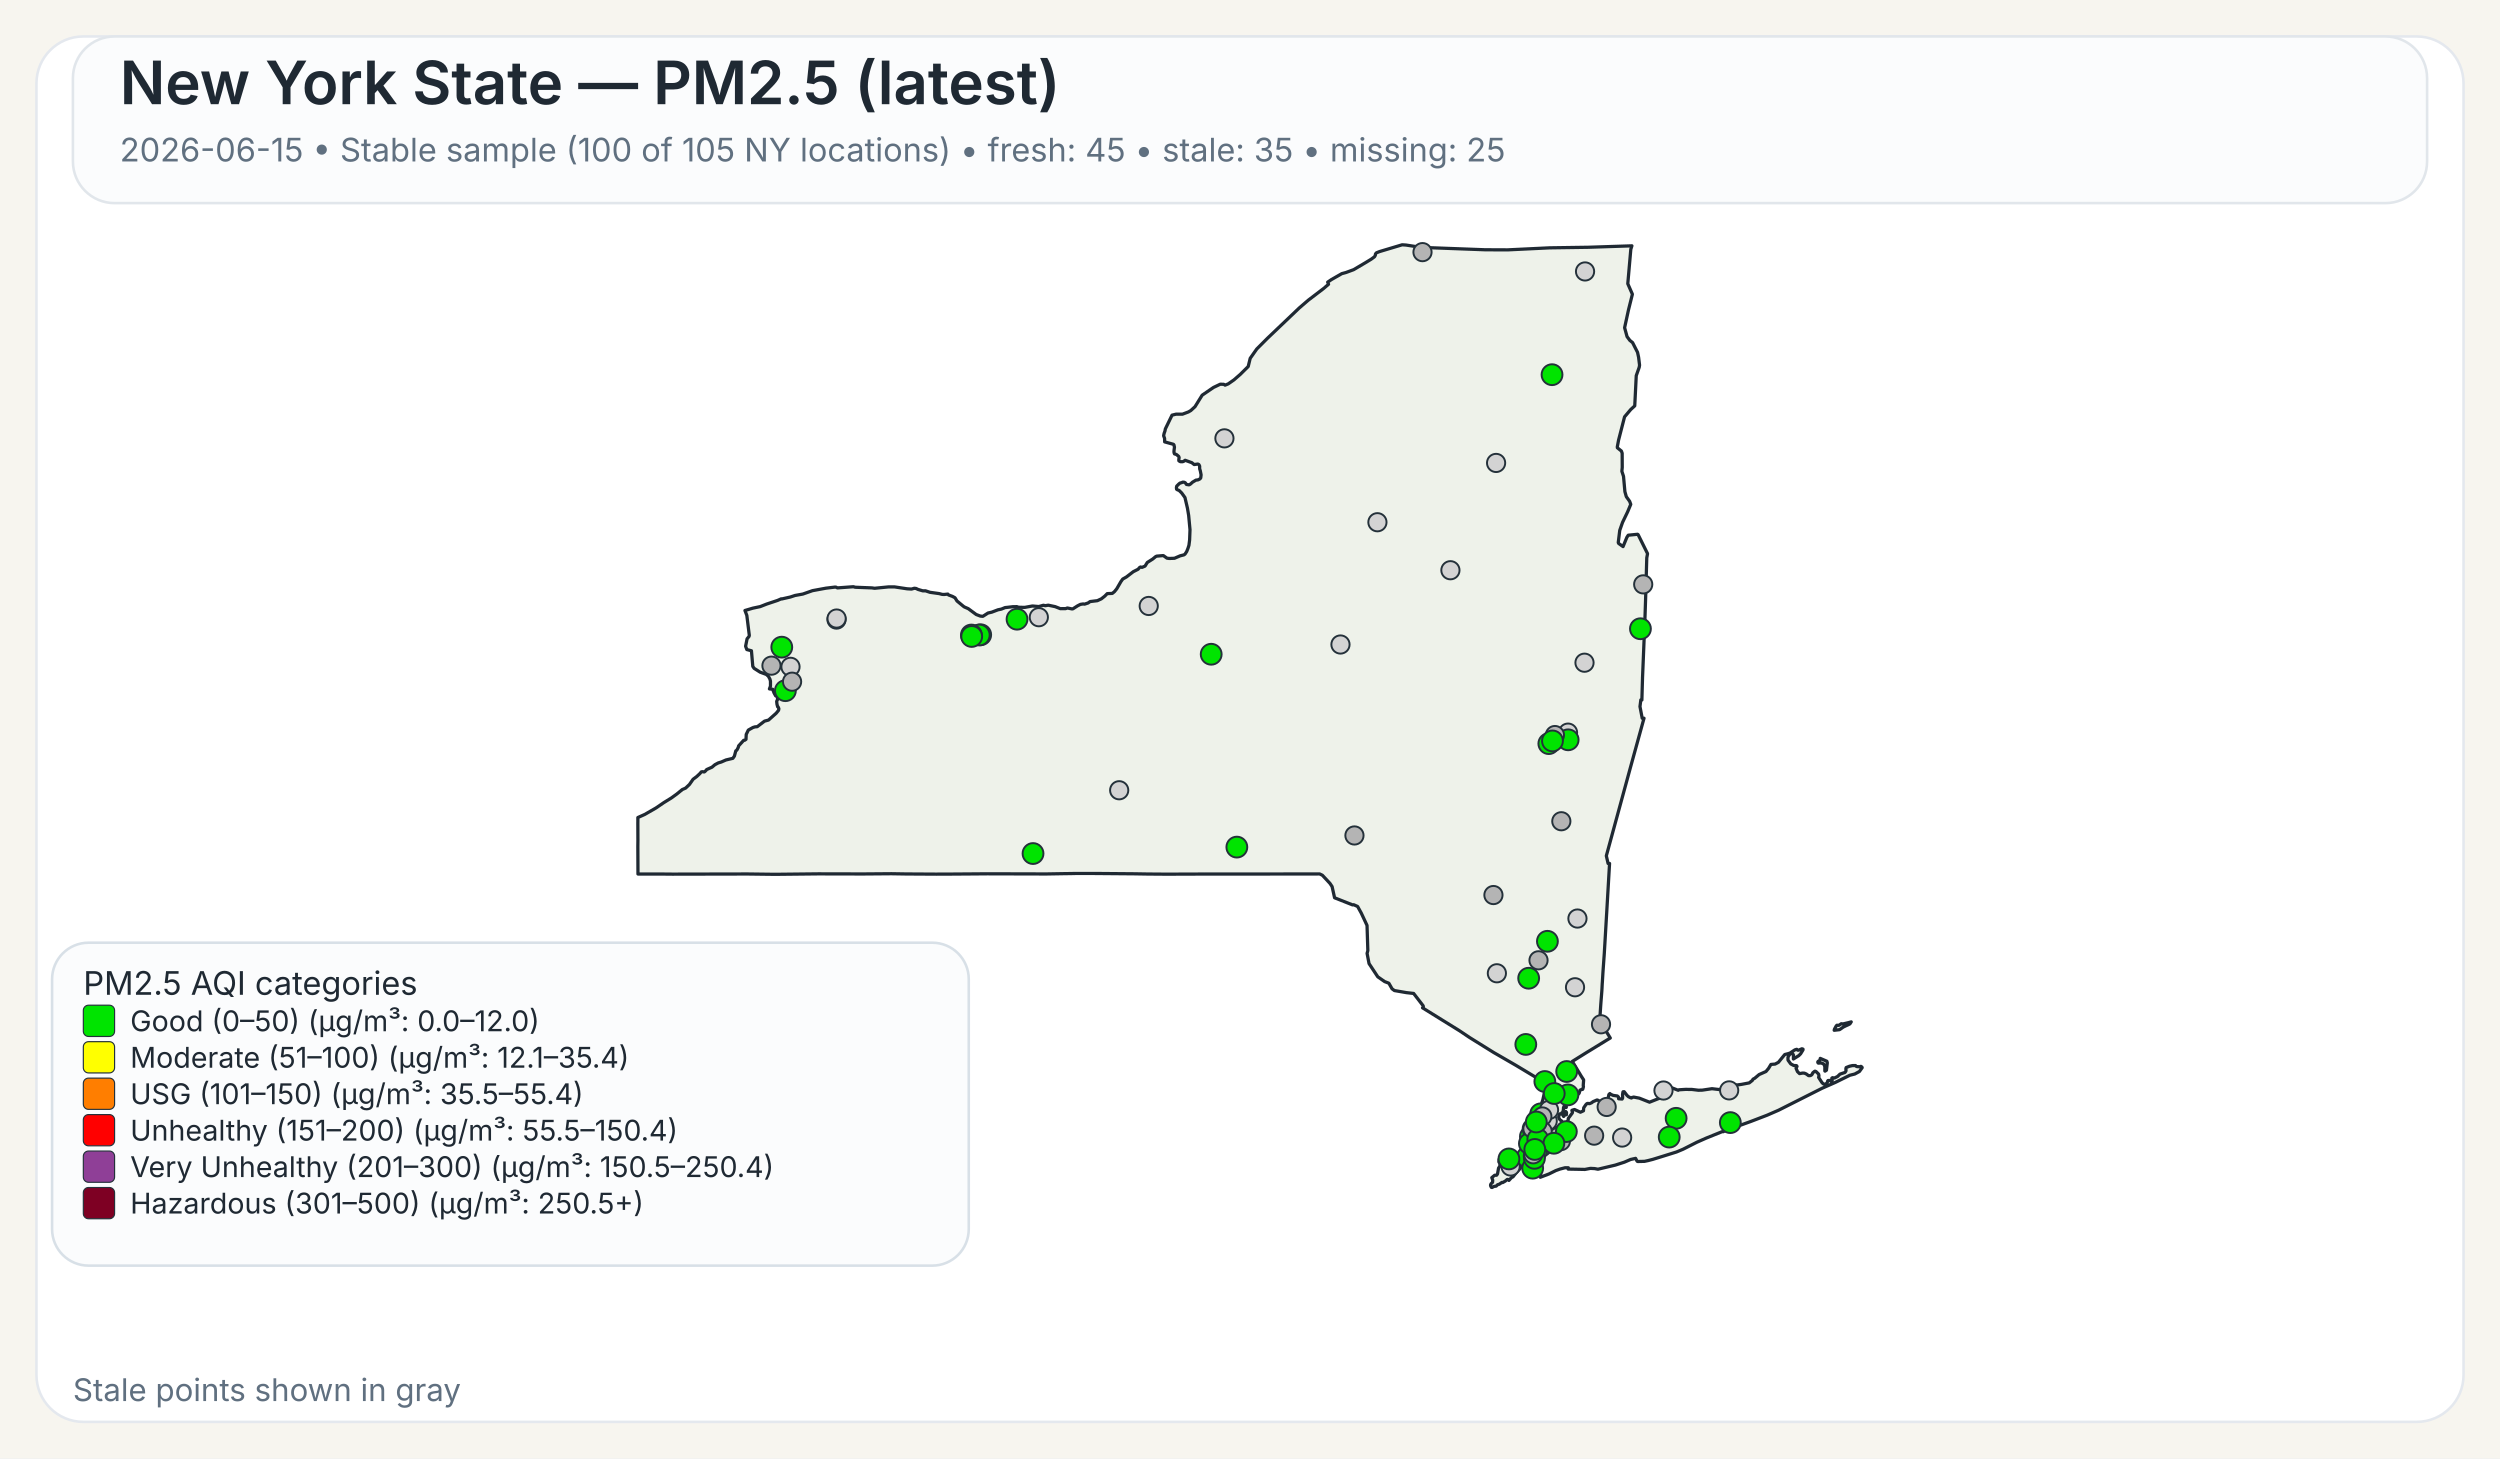
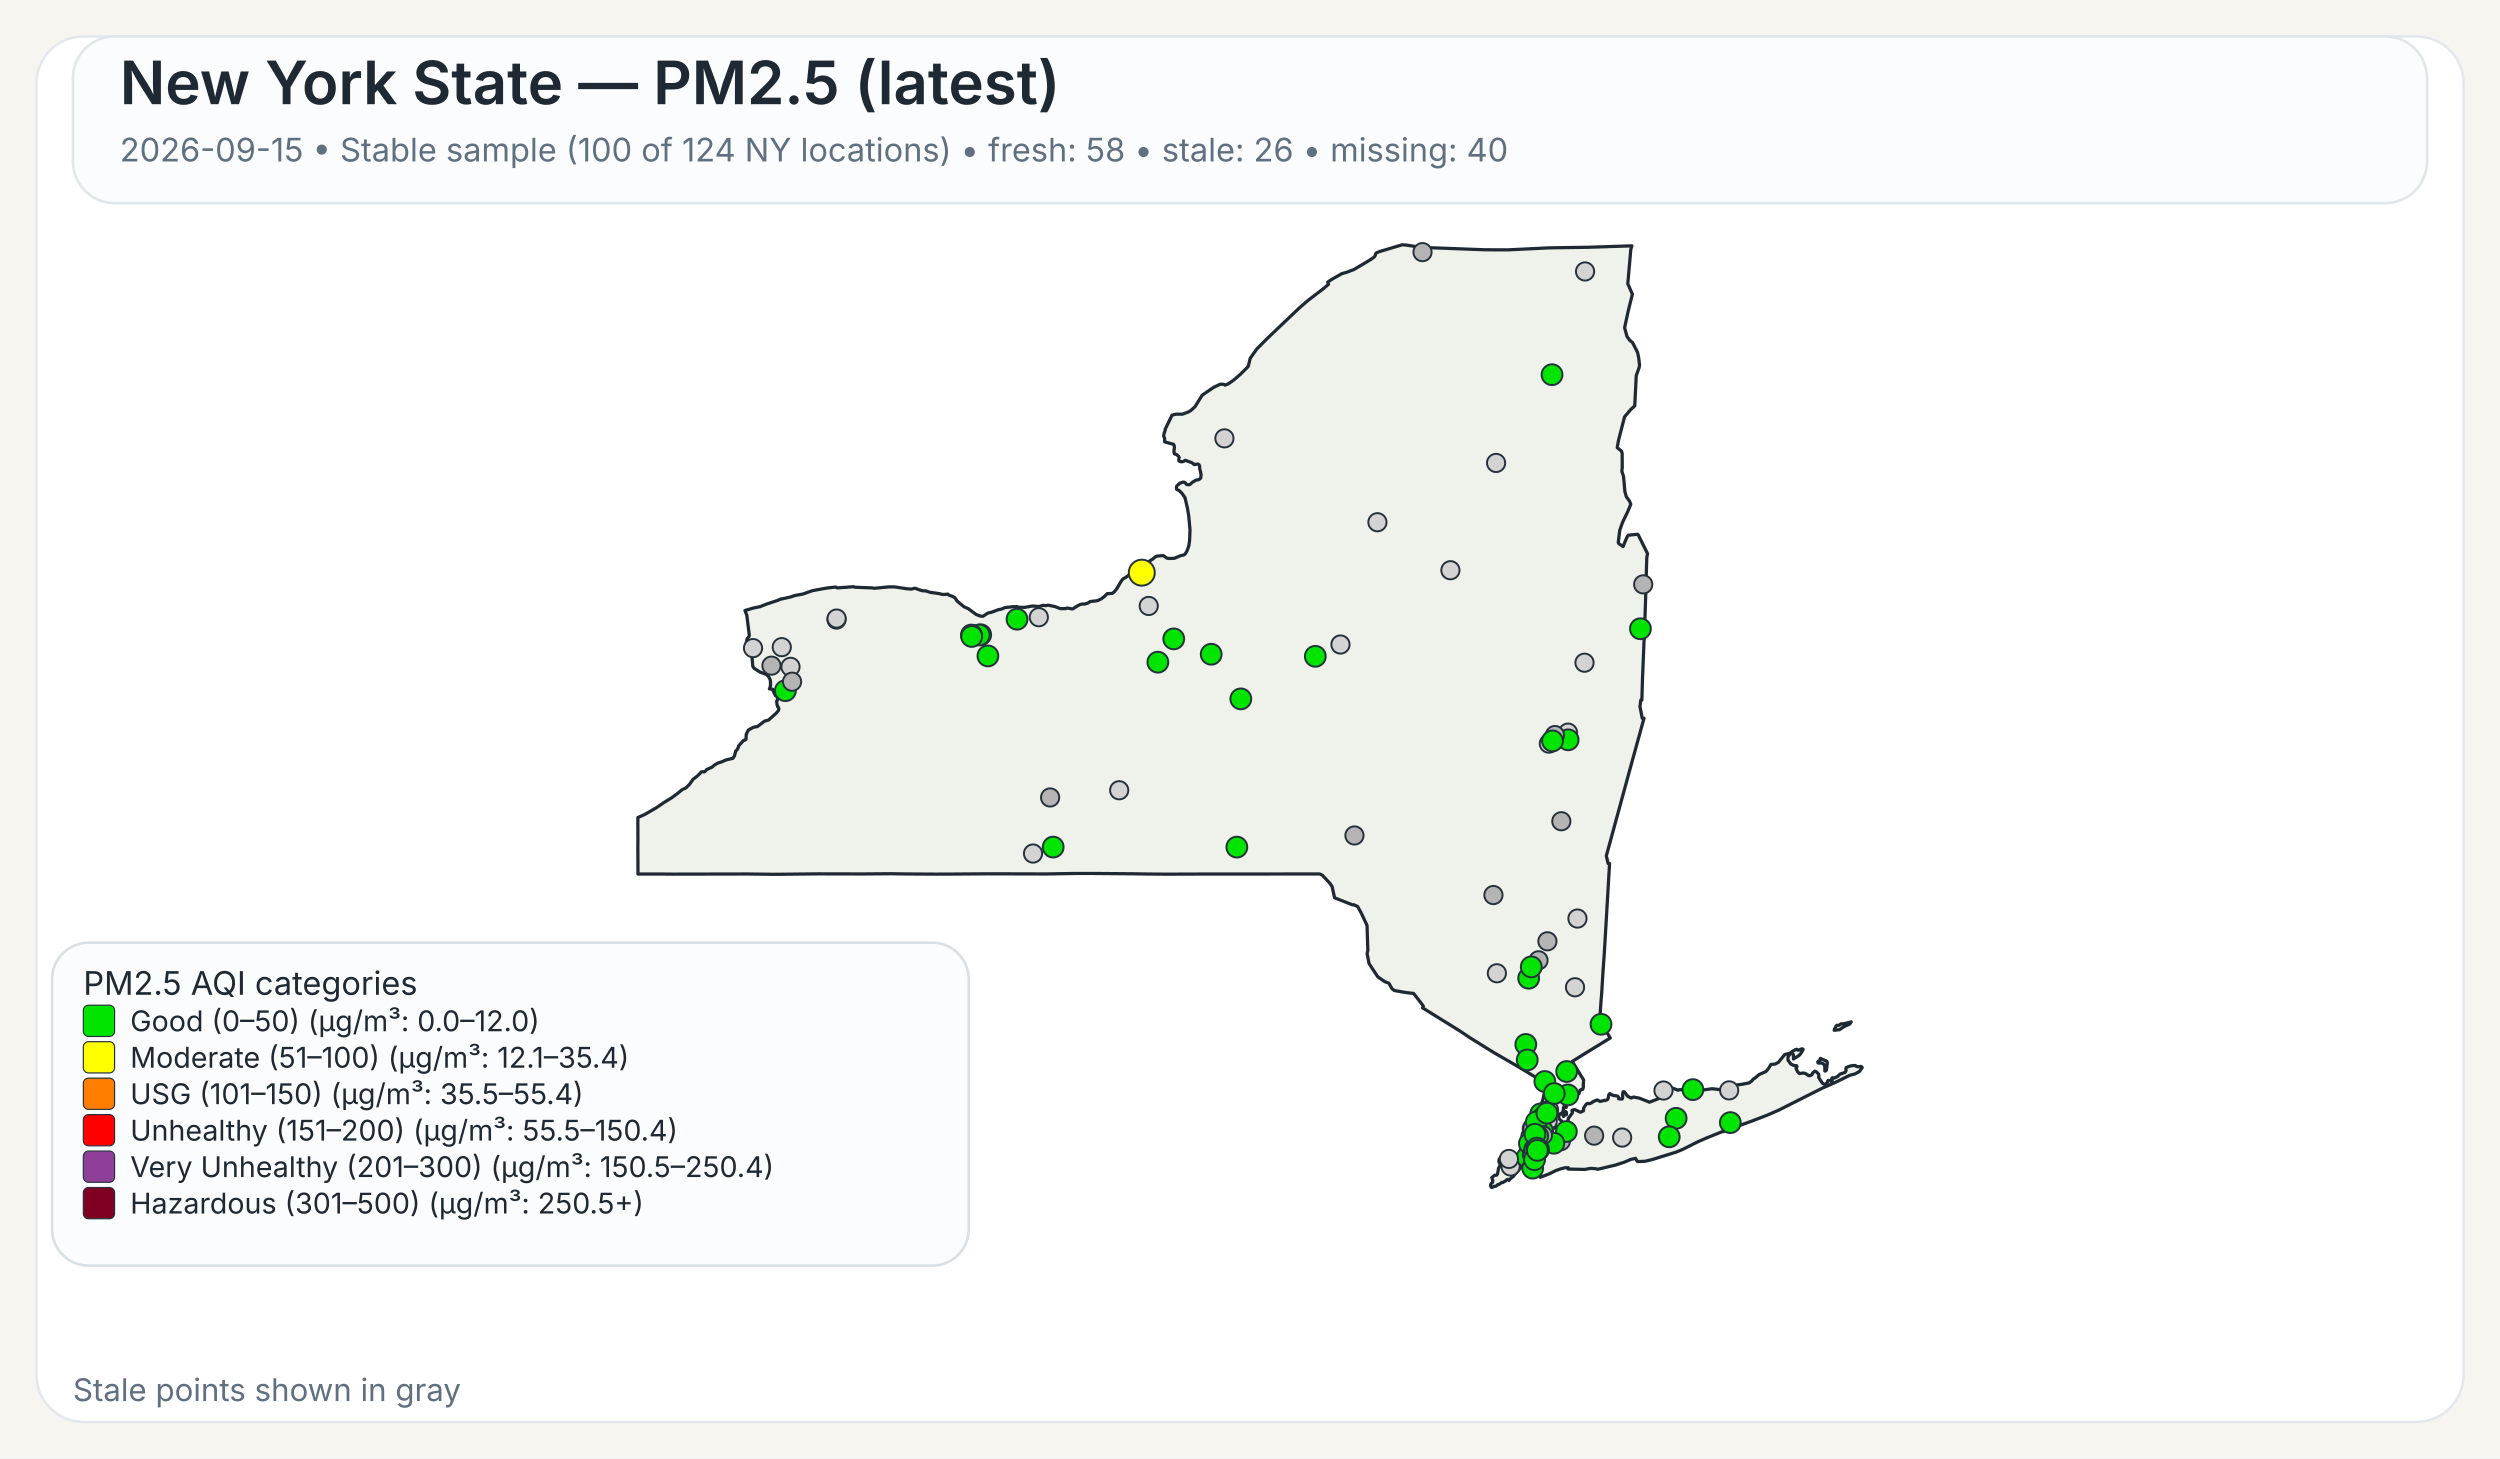
<svg xmlns="http://www.w3.org/2000/svg" width="960" height="560">
  <rect x="0" y="0" width="960" height="560" fill="#F7F5EF" />
  <rect x="14" y="14" width="932" height="532" rx="18" ry="18" fill="#FFFFFF" stroke="#E4E8EE" stroke-width="1" />
  <rect x="28" y="14" width="904" height="64" rx="16" ry="16" fill="#FBFCFD" stroke="#E1E6EB" stroke-width="1" />
  <text x="46" y="40" font-family="Public Sans, Inter, Aptos, Segoe UI, Arial, sans-serif" font-size="23" font-weight="600" fill="#1F2933">New York State — PM2.5 (latest)</text>
-   <text x="46" y="62" font-family="Public Sans, Inter, Aptos, Segoe UI, Arial, sans-serif" font-size="12.5" font-weight="400" fill="#607080">2026-06-15 • Stable sample (100 of 105 NY locations) • fresh: 45 • stale: 35 • missing: 25</text>
+   <text x="46" y="62" font-family="Public Sans, Inter, Aptos, Segoe UI, Arial, sans-serif" font-size="12.5" font-weight="400" fill="#607080">2026-09-15 • Stable sample (100 of 124 NY locations) • fresh: 58 • stale: 26 • missing: 40</text>
  <path d="M601.06,426.90 L601.23,426.83 L601.48,427.07 L601.55,427.32 L601.50,428.06 L601.28,428.08 L601.08,427.81 L601.04,427.27 L601.06,426.90 Z" fill="#EEF2EA" stroke="#1F2933" stroke-width="1.25" stroke-linejoin="round" />
  <path d="M585.16,439.66 L585.21,439.61 L585.24,439.63 L585.33,439.75 L585.00,440.50 L584.94,440.59 L584.83,440.54 L584.77,440.43 L584.80,440.38 L585.16,439.66 Z" fill="#EEF2EA" stroke="#1F2933" stroke-width="1.25" stroke-linejoin="round" />
  <path d="M579.00,452.87 L578.74,452.93 L578.02,453.54 L577.00,454.12 L576.75,454.04 L575.70,454.75 L575.07,454.93 L574.52,455.48 L573.72,455.58 L572.92,456.00 L572.71,455.95 L572.45,455.50 L572.36,455.05 L572.56,454.57 L573.14,454.01 L573.21,453.18 L572.85,452.21 L573.97,451.28 L574.68,451.28 L575.04,450.81 L575.45,448.53 L575.88,447.92 L575.97,447.53 L575.92,446.38 L575.63,446.32 L575.58,446.12 L575.66,445.16 L576.32,444.30 L576.87,444.03 L577.23,444.07 L577.46,444.30 L578.49,444.56 L580.44,444.30 L582.44,443.79 L583.07,443.83 L583.44,444.38 L583.57,445.77 L584.00,446.72 L584.43,447.38 L584.07,448.20 L583.53,448.95 L582.19,450.36 L580.96,451.93 L580.89,451.88 L580.35,452.27 L579.42,453.28 L579.25,452.99 L579.00,452.87 Z" fill="#EEF2EA" stroke="#1F2933" stroke-width="1.25" stroke-linejoin="round" />
  <path d="M698.65,407.28 L698.89,406.98 L698.98,406.42 L701.51,407.51 L701.69,408.12 L701.35,410.97 L700.83,411.31 L700.74,411.25 L700.74,409.57 L700.38,408.71 L700.19,408.52 L699.35,408.18 L698.24,408.24 L698.08,408.08 L698.02,407.81 L698.15,407.57 L698.65,407.28 Z" fill="#EEF2EA" stroke="#1F2933" stroke-width="1.25" stroke-linejoin="round" />
  <path d="M709.87,392.68 L710.87,392.40 L710.37,393.17 L709.71,393.51 L708.74,393.94 L707.77,394.42 L706.83,395.10 L706.37,395.39 L704.33,395.63 L704.44,395.18 L704.77,394.57 L705.12,393.94 L705.39,393.69 L706.11,393.74 L707.05,393.11 L707.70,393.19 L709.32,392.81 L709.87,392.68 Z" fill="#EEF2EA" stroke="#1F2933" stroke-width="1.25" stroke-linejoin="round" />
  <path d="M601.43,424.75 L601.44,424.82 L601.44,424.87 L601.44,424.97 L601.48,425.16 L601.44,425.24 L601.21,425.31 L600.95,425.08 L600.95,424.92 L601.10,424.88 L601.13,424.65 L601.23,424.58 L601.37,424.64 L601.42,424.70 L601.43,424.75 Z" fill="#EEF2EA" stroke="#1F2933" stroke-width="1.25" stroke-linejoin="round" />
  <path d="M623.05,163.10 L621.53,169.00 L621.04,171.61 L621.07,171.95 L622.62,173.20 L622.91,174.06 L622.94,179.46 L622.80,180.98 L623.43,182.92 L623.96,188.79 L624.50,190.70 L624.50,190.71 L625.79,192.51 L626.21,193.67 L625.60,195.12 L625.01,196.54 L623.06,200.59 L622.75,201.47 L621.98,203.67 L621.41,208.34 L621.56,208.68 L623.25,209.89 L624.72,206.33 L625.25,205.52 L628.84,205.16 L629.06,205.34 L632.45,212.18 L632.66,212.61 L632.36,214.21 L632.03,225.74 L632.03,225.80 L632.02,226.34 L632.00,227.05 L631.90,230.25 L631.64,238.09 L631.03,253.00 L630.74,259.97 L630.73,260.06 L630.73,260.23 L630.48,268.80 L630.08,268.74 L629.75,271.32 L630.61,275.80 L631.30,275.80 L628.80,284.88 L626.09,294.70 L622.63,307.38 L616.83,328.64 L617.50,331.57 L618.07,331.57 L617.02,349.62 L617.02,349.66 L616.71,354.88 L616.28,362.25 L616.04,366.27 L615.53,373.42 L615.30,377.22 L615.29,377.28 L615.29,377.35 L615.28,377.44 L615.28,377.49 L615.27,377.53 L615.19,379.03 L615.19,379.14 L615.18,379.18 L615.18,379.35 L615.17,379.49 L615.12,380.31 L615.09,380.73 L615.08,380.89 L614.72,385.46 L614.66,386.30 L614.29,391.98 L618.35,398.60 L616.75,399.56 L616.45,399.75 L610.52,403.39 L609.46,404.03 L609.01,404.31 L603.77,407.58 L605.77,410.89 L606.19,411.58 L606.62,412.29 L607.18,413.23 L608.08,414.62 L608.12,414.70 L607.96,416.83 L608.04,417.28 L607.81,418.17 L607.68,418.35 L607.54,418.27 L606.73,418.62 L606.42,419.73 L606.23,420.03 L605.55,420.48 L604.13,421.08 L603.54,421.65 L602.05,422.64 L600.59,424.82 L600.46,425.17 L600.38,425.37 L600.34,426.13 L600.15,426.98 L600.19,427.32 L600.39,427.51 L600.54,427.87 L600.54,428.09 L600.53,428.27 L600.60,428.55 L600.51,428.65 L600.44,428.71 L600.35,428.62 L600.18,428.29 L600.01,427.93 L600.10,427.54 L599.94,427.19 L599.85,427.21 L599.64,427.48 L599.51,427.81 L599.07,427.70 L598.72,427.92 L598.55,428.85 L598.57,429.17 L598.77,429.63 L599.21,430.17 L599.64,430.41 L600.31,431.59 L600.59,432.07 L600.90,432.04 L601.36,431.60 L601.36,431.60 L602.21,429.98 L602.19,429.51 L603.74,427.42 L603.84,427.11 L603.60,426.42 L603.67,426.33 L604.61,426.05 L606.88,427.09 L607.17,426.96 L608.05,426.54 L608.14,425.40 L608.93,424.24 L609.36,423.80 L609.77,423.70 L610.33,423.82 L611.26,423.43 L611.66,423.07 L613.16,422.42 L613.38,422.39 L614.46,422.95 L616.17,422.51 L616.43,422.62 L617.32,422.20 L617.49,421.82 L617.52,421.77 L617.81,420.28 L618.19,419.93 L618.22,419.96 L618.50,420.18 L618.60,420.26 L618.84,420.36 L619.48,420.63 L619.66,420.66 L619.90,420.69 L620.59,420.79 L621.03,420.85 L621.08,420.86 L621.49,421.26 L621.50,421.39 L621.55,421.93 L622.90,422.03 L623.09,421.64 L623.06,420.27 L623.21,419.33 L623.28,419.23 L623.69,419.22 L624.78,420.64 L625.29,421.11 L626.07,421.51 L626.50,421.62 L626.59,421.46 L627.35,421.28 L629.51,421.69 L629.51,421.69 L633.42,423.24 L638.19,421.34 L638.36,420.84 L638.45,419.18 L638.68,418.35 L640.49,417.89 L642.20,417.80 L644.45,418.67 L644.65,418.48 L647.29,418.32 L649.72,418.35 L652.18,418.65 L653.70,418.61 L657.40,418.06 L660.48,418.42 L661.32,417.62 L664.03,416.80 L665.53,416.46 L666.97,416.64 L668.73,416.40 L671.71,415.83 L672.90,414.88 L673.16,414.40 L673.82,414.05 L675.50,412.63 L678.13,411.46 L679.12,410.27 L680.04,408.74 L681.66,408.60 L682.91,407.93 L685.34,404.94 L686.69,404.59 L687.35,404.38 L689.21,403.16 L689.94,402.93 L690.28,403.23 L690.57,403.30 L691.93,402.73 L692.35,402.87 L692.38,403.11 L691.44,404.66 L690.75,405.35 L688.66,406.65 L688.68,405.06 L688.30,404.60 L687.92,404.54 L687.60,404.66 L687.09,405.06 L686.58,406.01 L686.59,407.08 L687.65,408.54 L688.81,409.15 L689.85,409.20 L690.06,409.50 L689.68,410.21 L690.24,411.51 L691.03,412.27 L692.17,412.06 L692.88,412.09 L693.59,412.39 L694.51,413.06 L695.19,413.03 L695.62,412.79 L695.84,412.56 L696.12,411.95 L696.83,411.38 L696.98,411.33 L697.37,411.49 L698.35,412.46 L698.48,413.14 L698.35,413.73 L699.60,415.66 L700.04,416.12 L700.44,416.32 L700.84,416.33 L701.58,415.93 L701.76,415.37 L701.81,415.13 L701.99,414.91 L702.86,414.89 L703.07,415.26 L703.12,415.25 L703.24,415.22 L703.45,415.13 L703.57,414.86 L703.45,414.38 L703.43,414.00 L703.70,413.83 L704.39,413.98 L705.62,413.37 L706.56,412.46 L708.48,411.82 L708.83,411.29 L708.88,410.85 L708.80,410.51 L708.92,409.94 L710.19,409.44 L711.31,409.19 L712.51,409.17 L712.73,409.44 L713.09,409.58 L714.27,409.63 L714.58,409.48 L714.99,409.75 L715.07,409.99 L714.02,411.45 L712.24,412.42 L710.34,412.90 L704.77,415.65 L699.71,417.88 L682.98,426.32 L678.57,428.24 L672.42,430.60 L662.20,434.30 L661.73,434.58 L661.49,434.51 L660.84,434.74 L655.19,437.03 L651.62,438.61 L646.31,441.30 L643.78,442.36 L638.41,444.04 L634.66,445.20 L632.83,445.67 L631.47,445.96 L631.32,445.96 L628.83,446.02 L628.63,445.87 L628.07,444.81 L626.15,445.24 L623.74,446.28 L621.85,446.89 L620.27,447.40 L613.61,448.98 L612.34,448.74 L610.73,448.66 L608.60,449.06 L605.36,448.99 L602.17,448.93 L602.19,448.77 L602.25,448.43 L600.97,448.42 L599.39,448.83 L599.07,448.91 L597.43,449.50 L594.79,450.81 L591.48,452.07 L591.48,451.26 L591.59,450.86 L591.41,450.49 L591.24,450.39 L590.88,450.18 L590.56,449.81 L590.00,449.87 L588.10,450.05 L587.46,450.03 L587.05,449.85 L586.87,449.72 L586.81,449.43 L587.15,448.99 L587.21,448.90 L587.49,448.42 L587.39,448.02 L586.94,447.62 L585.63,447.32 L585.23,446.64 L585.06,445.69 L585.31,444.71 L585.45,444.41 L585.68,443.96 L586.50,442.95 L586.37,441.37 L586.22,441.17 L586.16,441.08 L586.11,440.71 L586.29,440.19 L586.49,440.03 L586.59,439.53 L586.42,439.11 L586.13,438.91 L586.77,435.14 L587.04,434.58 L587.53,433.54 L588.00,432.56 L588.37,431.79 L590.66,426.98 L591.27,425.68 L591.55,425.09 L591.55,425.09 L591.90,424.00 L592.36,422.57 L592.47,422.24 L593.89,415.87 L593.37,415.86 L592.83,415.54 L585.14,410.91 L585.14,410.91 L582.09,409.08 L581.83,408.93 L574.90,404.92 L573.64,404.20 L565.84,399.35 L564.27,398.37 L560.37,395.76 L546.26,387.01 L546.57,386.68 L546.49,386.22 L542.83,381.48 L542.63,381.46 L540.06,381.17 L535.45,380.37 L534.54,379.69 L533.32,377.55 L531.70,376.93 L529.06,375.09 L525.71,370.01 L525.14,367.03 L524.96,366.10 L525.25,365.02 L524.94,355.37 L522.72,350.61 L521.32,348.08 L519.78,347.40 L519.41,347.49 L512.48,344.75 L511.52,340.44 L510.72,339.24 L507.79,336.09 L506.74,335.59 L502.43,335.60 L502.18,335.60 L499.75,335.60 L499.39,335.61 L499.35,335.61 L469.83,335.63 L469.66,335.63 L462.36,335.64 L461.30,335.63 L460.85,335.63 L460.00,335.64 L448.21,335.68 L447.85,335.68 L441.17,335.63 L440.91,335.63 L435.49,335.54 L435.46,335.54 L420.14,335.41 L418.99,335.41 L413.90,335.41 L413.83,335.41 L413.52,335.41 L412.93,335.41 L412.60,335.42 L411.23,335.45 L411.22,335.45 L408.74,335.48 L408.73,335.48 L401.77,335.60 L379.14,335.54 L372.91,335.59 L364.59,335.65 L360.26,335.66 L359.71,335.67 L347.88,335.60 L347.87,335.60 L342.30,335.51 L337.43,335.55 L331.40,335.60 L314.24,335.56 L297.70,335.74 L295.08,335.71 L287.13,335.61 L286.61,335.61 L258.23,335.67 L257.47,335.66 L253.93,335.63 L253.07,335.62 L253.07,335.63 L244.98,335.62 L244.93,325.04 L244.95,323.48 L244.96,322.52 L244.95,321.67 L244.95,321.16 L244.95,320.84 L244.93,316.08 L244.94,315.42 L244.94,313.93 L247.57,312.75 L251.88,310.27 L254.93,308.19 L257.77,306.44 L259.87,304.92 L262.02,303.17 L263.28,302.62 L264.74,301.24 L266.14,299.24 L267.54,298.19 L268.72,297.09 L269.32,296.39 L269.90,296.33 L270.33,296.44 L270.54,296.38 L271.04,295.92 L271.36,295.51 L273.40,294.60 L274.52,293.65 L275.81,292.96 L276.98,292.61 L278.76,291.83 L281.41,291.20 L282.01,290.34 L282.12,289.92 L282.55,288.31 L282.75,288.22 L283.00,287.95 L283.49,287.01 L283.63,286.42 L285.57,284.28 L285.90,284.29 L286.46,283.91 L286.55,282.02 L287.35,280.35 L289.13,279.36 L289.89,279.12 L290.78,279.05 L293.57,276.92 L295.12,276.50 L298.07,273.86 L298.97,272.76 L299.09,272.13 L298.79,271.45 L298.62,271.42 L298.36,270.43 L298.24,269.33 L298.55,268.66 L298.61,268.16 L298.25,267.28 L297.85,267.20 L297.24,266.09 L296.70,264.68 L295.46,264.54 L295.86,263.47 L295.86,261.59 L295.66,260.80 L295.08,259.71 L294.94,259.59 L294.28,258.99 L291.89,258.11 L289.57,256.64 L289.07,255.88 L288.57,250.10 L288.55,249.89 L286.78,249.43 L286.31,248.17 L286.88,245.30 L287.63,244.40 L287.73,243.95 L286.78,236.32 L286.06,234.43 L289.07,233.54 L291.93,232.93 L294.37,231.97 L298.62,230.55 L299.99,229.95 L300.12,230.02 L303.47,229.26 L305.29,228.66 L308.28,228.12 L312.00,226.81 L317.17,225.86 L320.65,225.44 L321.03,225.47 L321.59,225.76 L322.04,225.72 L327.70,225.30 L328.39,225.50 L334.82,225.75 L335.83,225.90 L341.09,225.38 L343.51,225.37 L348.32,226.10 L349.98,226.20 L350.03,226.20 L351.12,225.89 L351.79,225.98 L352.52,226.34 L354.31,226.87 L355.38,226.87 L357.13,227.45 L360.63,227.94 L361.77,228.24 L362.50,228.28 L363.98,228.13 L364.17,228.44 L365.74,229.01 L366.72,229.54 L367.48,230.77 L369.92,232.79 L370.31,233.07 L371.82,233.73 L373.38,234.88 L374.86,235.97 L376.42,236.57 L377.42,236.67 L379.40,235.40 L380.84,235.07 L383.21,234.17 L384.54,233.89 L385.93,233.32 L386.27,233.28 L386.83,233.22 L388.90,232.98 L390.48,232.95 L391.11,233.18 L393.48,233.24 L396.46,232.70 L398.89,232.91 L400.66,232.42 L401.43,232.58 L402.53,232.39 L405.18,232.95 L407.17,233.73 L409.20,233.71 L409.87,233.47 L411.66,233.83 L412.03,233.77 L413.80,232.63 L414.88,232.08 L415.91,231.92 L416.48,231.99 L417.81,231.55 L418.60,231.00 L421.39,230.66 L422.92,229.95 L424.23,228.91 L425.18,227.95 L425.69,227.93 L427.12,227.87 L427.93,227.21 L428.83,226.10 L430.44,223.32 L431.14,222.35 L431.96,221.89 L432.55,221.55 L435.18,219.53 L437.03,218.59 L437.61,217.92 L437.98,217.72 L438.51,217.88 L439.70,217.38 L440.56,215.99 L442.64,214.67 L443.82,213.70 L444.23,213.55 L446.72,213.34 L448.11,214.33 L448.97,214.45 L450.99,214.38 L453.20,213.43 L454.63,213.07 L455.05,212.77 L455.69,211.79 L456.17,210.59 L456.55,209.40 L456.81,207.36 L456.96,203.41 L456.73,200.97 L456.44,197.89 L455.97,195.10 L455.02,191.05 L453.78,189.32 L452.78,188.33 L452.13,188.08 L451.81,187.86 L451.74,187.30 L451.84,186.69 L452.22,186.31 L452.64,185.89 L453.10,185.51 L453.80,185.32 L454.18,185.14 L454.70,185.18 L455.13,185.37 L455.61,186.03 L456.63,186.18 L457.19,185.84 L457.91,185.17 L459.24,184.37 L460.00,184.28 L460.73,183.93 L461.08,183.54 L461.22,182.35 L460.90,180.72 L460.70,180.14 L460.66,179.72 L460.67,178.99 L460.38,178.40 L459.97,178.19 L458.56,178.39 L457.66,177.67 L455.09,176.75 L454.57,177.13 L454.12,177.30 L453.65,177.30 L453.29,177.28 L452.94,177.12 L452.67,176.90 L452.67,176.38 L452.79,175.72 L452.62,175.27 L451.89,174.63 L451.54,174.45 L451.01,174.30 L450.87,173.94 L450.80,173.54 L450.84,172.88 L450.99,171.72 L450.78,170.78 L450.56,170.60 L447.23,169.68 L447.20,168.34 L446.83,167.32 L447.02,166.42 L447.35,165.48 L447.50,164.69 L450.06,159.42 L451.61,159.04 L454.05,159.05 L456.36,158.18 L457.28,157.64 L458.88,156.17 L461.63,151.75 L465.96,148.79 L468.59,147.53 L469.94,147.58 L470.43,147.90 L471.65,147.40 L473.83,145.88 L476.29,143.74 L476.97,143.06 L479.31,140.74 L480.08,137.59 L482.60,134.01 L486.70,129.90 L498.91,118.26 L502.36,115.29 L508.27,110.78 L510.16,109.15 L509.83,108.34 L511.28,107.35 L515.25,105.08 L516.86,104.64 L519.80,103.55 L524.26,100.92 L526.51,99.55 L527.81,98.60 L528.14,98.00 L528.16,97.54 L528.55,97.08 L529.76,96.60 L538.43,94.00 L539.92,94.10 L544.47,94.80 L545.84,95.00 L570.26,95.91 L578.85,95.95 L585.96,95.61 L595.04,95.17 L609.91,94.95 L626.65,94.40 L626.23,95.73 L625.68,102.02 L625.07,108.95 L626.84,112.98 L625.33,119.03 L623.85,125.84 L624.79,129.27 L625.53,130.26 L625.83,130.68 L626.91,131.56 L626.91,131.56 L628.81,135.29 L629.22,137.19 L629.59,140.21 L629.45,141.06 L628.32,144.25 L627.83,154.15 L627.74,155.85 L626.19,157.27 L623.83,160.07 L623.05,163.10 Z" fill="#EEF2EA" stroke="#1F2933" stroke-width="1.25" stroke-linejoin="round" />
  <circle cx="574.80" cy="373.74" r="3.50" fill="lightgray" stroke="#24313A" stroke-width="0.75" />
  <circle cx="296.24" cy="255.61" r="3.50" fill="rgb(180,180,180)" stroke="#24313A" stroke-width="0.75" />
  <circle cx="585.91" cy="401.06" r="4.00" fill="#00E400" stroke="#24313A" stroke-width="0.75" />
-   <circle cx="590.67" cy="430.08" r="4.00" fill="#00E400" stroke="#24313A" stroke-width="0.75" />
+   <circle cx="590.67" cy="430.08" r="3.50" fill="lightgray" stroke="#24313A" stroke-width="0.75" />
  <circle cx="587.01" cy="375.64" r="4.00" fill="#00E400" stroke="#24313A" stroke-width="0.75" />
  <circle cx="580.07" cy="447.93" r="3.50" fill="lightgray" stroke="#24313A" stroke-width="0.75" />
  <circle cx="528.93" cy="200.54" r="3.50" fill="lightgray" stroke="#24313A" stroke-width="0.75" />
  <circle cx="622.90" cy="436.82" r="3.50" fill="lightgray" stroke="#24313A" stroke-width="0.75" />
  <circle cx="321.22" cy="237.92" r="3.50" fill="lightgray" stroke="#24313A" stroke-width="0.75" />
  <circle cx="556.96" cy="218.97" r="3.50" fill="lightgray" stroke="#24313A" stroke-width="0.75" />
  <circle cx="574.50" cy="177.77" r="3.50" fill="lightgray" stroke="#24313A" stroke-width="0.75" />
  <circle cx="429.77" cy="303.46" r="3.50" fill="lightgray" stroke="#24313A" stroke-width="0.75" />
  <circle cx="514.74" cy="247.49" r="3.50" fill="lightgray" stroke="#24313A" stroke-width="0.75" />
  <circle cx="470.18" cy="168.33" r="3.50" fill="lightgray" stroke="#24313A" stroke-width="0.75" />
  <circle cx="376.59" cy="243.75" r="4.00" fill="#00E400" stroke="#24313A" stroke-width="0.75" />
  <circle cx="591.63" cy="427.72" r="4.00" fill="#00E400" stroke="#24313A" stroke-width="0.75" />
-   <circle cx="593.40" cy="430.37" r="4.00" fill="#00E400" stroke="#24313A" stroke-width="0.75" />
+   <circle cx="593.40" cy="430.37" r="3.50" fill="lightgray" stroke="#24313A" stroke-width="0.75" />
  <circle cx="593.93" cy="437.51" r="4.00" fill="#00E400" stroke="#24313A" stroke-width="0.75" />
  <circle cx="602.12" cy="281.33" r="3.50" fill="lightgray" stroke="#24313A" stroke-width="0.75" />
  <circle cx="398.91" cy="237.01" r="3.50" fill="lightgray" stroke="#24313A" stroke-width="0.75" />
  <circle cx="598.03" cy="436.67" r="4.00" fill="#00E400" stroke="#24313A" stroke-width="0.75" />
  <circle cx="595.98" cy="143.88" r="4.00" fill="#00E400" stroke="#24313A" stroke-width="0.75" />
  <circle cx="601.61" cy="411.46" r="4.00" fill="#00E400" stroke="#24313A" stroke-width="0.75" />
  <circle cx="608.45" cy="254.48" r="3.50" fill="lightgray" stroke="#24313A" stroke-width="0.75" />
  <circle cx="604.81" cy="379.11" r="3.50" fill="lightgray" stroke="#24313A" stroke-width="0.75" />
  <circle cx="588.51" cy="437.27" r="3.50" fill="rgb(180,180,180)" stroke="#24313A" stroke-width="0.75" />
  <circle cx="465.10" cy="251.23" r="4.00" fill="#00E400" stroke="#24313A" stroke-width="0.75" />
-   <circle cx="396.68" cy="327.76" r="4.00" fill="#00E400" stroke="#24313A" stroke-width="0.75" />
+   <circle cx="396.68" cy="327.76" r="3.50" fill="lightgray" stroke="#24313A" stroke-width="0.75" />
  <circle cx="643.63" cy="429.43" r="4.00" fill="#00E400" stroke="#24313A" stroke-width="0.75" />
  <circle cx="586.47" cy="444.33" r="4.00" fill="#00E400" stroke="#24313A" stroke-width="0.75" />
  <circle cx="303.55" cy="256.06" r="3.50" fill="lightgray" stroke="#24313A" stroke-width="0.75" />
  <circle cx="602.17" cy="284.09" r="4.00" fill="#00E400" stroke="#24313A" stroke-width="0.75" />
  <circle cx="301.59" cy="265.22" r="4.00" fill="#00E400" stroke="#24313A" stroke-width="0.75" />
  <circle cx="321.26" cy="237.52" r="3.50" fill="lightgray" stroke="#24313A" stroke-width="0.75" />
  <circle cx="612.15" cy="436.09" r="3.50" fill="rgb(180,180,180)" stroke="#24313A" stroke-width="0.75" />
  <circle cx="587.88" cy="438.53" r="3.50" fill="rgb(180,180,180)" stroke="#24313A" stroke-width="0.75" />
-   <circle cx="591.83" cy="440.12" r="4.00" fill="#00E400" stroke="#24313A" stroke-width="0.75" />
+   <circle cx="591.83" cy="440.12" r="3.50" fill="lightgray" stroke="#24313A" stroke-width="0.75" />
  <circle cx="594.32" cy="430.48" r="3.50" fill="lightgray" stroke="#24313A" stroke-width="0.75" />
  <circle cx="594.83" cy="426.21" r="3.50" fill="lightgray" stroke="#24313A" stroke-width="0.75" />
  <circle cx="605.74" cy="352.72" r="3.50" fill="lightgray" stroke="#24313A" stroke-width="0.75" />
  <circle cx="664.00" cy="418.71" r="3.50" fill="lightgray" stroke="#24313A" stroke-width="0.75" />
  <circle cx="546.24" cy="96.82" r="3.50" fill="rgb(180,180,180)" stroke="#24313A" stroke-width="0.75" />
  <circle cx="638.78" cy="418.76" r="3.50" fill="lightgray" stroke="#24313A" stroke-width="0.75" />
  <circle cx="304.16" cy="261.77" r="3.50" fill="rgb(180,180,180)" stroke="#24313A" stroke-width="0.75" />
  <circle cx="441.11" cy="232.69" r="3.50" fill="lightgray" stroke="#24313A" stroke-width="0.75" />
-   <circle cx="598.43" cy="436.52" r="3.50" fill="rgb(180,180,180)" stroke="#24313A" stroke-width="0.75" />
+   <circle cx="598.43" cy="436.52" r="4.00" fill="#00E400" stroke="#24313A" stroke-width="0.75" />
  <circle cx="376.03" cy="243.84" r="4.00" fill="#00E400" stroke="#24313A" stroke-width="0.75" />
  <circle cx="592.26" cy="428.72" r="3.50" fill="rgb(180,180,180)" stroke="#24313A" stroke-width="0.75" />
-   <circle cx="579.43" cy="445.03" r="4.00" fill="#00E400" stroke="#24313A" stroke-width="0.75" />
+   <circle cx="579.43" cy="445.03" r="3.50" fill="lightgray" stroke="#24313A" stroke-width="0.75" />
  <circle cx="602.08" cy="420.44" r="4.00" fill="#00E400" stroke="#24313A" stroke-width="0.75" />
  <circle cx="590.18" cy="441.64" r="3.50" fill="rgb(180,180,180)" stroke="#24313A" stroke-width="0.75" />
  <circle cx="520.11" cy="320.82" r="3.50" fill="rgb(180,180,180)" stroke="#24313A" stroke-width="0.75" />
  <circle cx="601.48" cy="434.51" r="3.50" fill="rgb(180,180,180)" stroke="#24313A" stroke-width="0.75" />
  <circle cx="598.28" cy="436.62" r="3.50" fill="rgb(180,180,180)" stroke="#24313A" stroke-width="0.75" />
-   <circle cx="601.48" cy="434.52" r="3.50" fill="rgb(180,180,180)" stroke="#24313A" stroke-width="0.75" />
+   <circle cx="601.48" cy="434.52" r="3.50" fill="lightgray" stroke="#24313A" stroke-width="0.75" />
  <circle cx="608.66" cy="104.24" r="3.50" fill="lightgray" stroke="#24313A" stroke-width="0.75" />
  <circle cx="373.02" cy="243.85" r="4.00" fill="#00E400" stroke="#24313A" stroke-width="0.75" />
-   <circle cx="598.27" cy="436.67" r="3.50" fill="rgb(180,180,180)" stroke="#24313A" stroke-width="0.75" />
-   <circle cx="598.28" cy="436.62" r="3.50" fill="rgb(180,180,180)" stroke="#24313A" stroke-width="0.75" />
-   <circle cx="587.67" cy="436.46" r="4.00" fill="#00E400" stroke="#24313A" stroke-width="0.75" />
+   <circle cx="598.27" cy="436.67" r="3.50" fill="lightgray" stroke="#24313A" stroke-width="0.75" />
+   <circle cx="598.28" cy="436.62" r="3.50" fill="lightgray" stroke="#24313A" stroke-width="0.75" />
+   <circle cx="587.67" cy="436.46" r="3.50" fill="lightgray" stroke="#24313A" stroke-width="0.75" />
  <circle cx="590.79" cy="368.76" r="3.50" fill="rgb(180,180,180)" stroke="#24313A" stroke-width="0.75" />
  <circle cx="593.22" cy="415.30" r="4.00" fill="#00E400" stroke="#24313A" stroke-width="0.75" />
-   <circle cx="590.92" cy="439.03" r="3.50" fill="rgb(180,180,180)" stroke="#24313A" stroke-width="0.75" />
-   <circle cx="300.20" cy="248.51" r="4.00" fill="#00E400" stroke="#24313A" stroke-width="0.75" />
+   <circle cx="590.92" cy="439.03" r="4.00" fill="#00E400" stroke="#24313A" stroke-width="0.75" />
+   <circle cx="300.20" cy="248.51" r="3.50" fill="lightgray" stroke="#24313A" stroke-width="0.75" />
  <circle cx="588.55" cy="448.58" r="4.00" fill="#00E400" stroke="#24313A" stroke-width="0.75" />
-   <circle cx="592.77" cy="438.21" r="3.50" fill="rgb(180,180,180)" stroke="#24313A" stroke-width="0.75" />
+   <circle cx="592.77" cy="438.21" r="3.50" fill="lightgray" stroke="#24313A" stroke-width="0.75" />
  <circle cx="592.77" cy="438.23" r="3.50" fill="rgb(180,180,180)" stroke="#24313A" stroke-width="0.75" />
  <circle cx="592.78" cy="438.21" r="3.50" fill="rgb(180,180,180)" stroke="#24313A" stroke-width="0.75" />
  <circle cx="592.81" cy="438.17" r="3.50" fill="rgb(180,180,180)" stroke="#24313A" stroke-width="0.75" />
  <circle cx="592.70" cy="438.35" r="3.50" fill="rgb(180,180,180)" stroke="#24313A" stroke-width="0.75" />
  <circle cx="592.76" cy="438.20" r="3.50" fill="lightgray" stroke="#24313A" stroke-width="0.75" />
-   <circle cx="592.66" cy="438.26" r="3.50" fill="rgb(180,180,180)" stroke="#24313A" stroke-width="0.75" />
+   <circle cx="592.66" cy="438.26" r="3.50" fill="lightgray" stroke="#24313A" stroke-width="0.75" />
  <circle cx="599.38" cy="438.19" r="3.50" fill="rgb(180,180,180)" stroke="#24313A" stroke-width="0.75" />
  <circle cx="474.95" cy="325.29" r="4.00" fill="#00E400" stroke="#24313A" stroke-width="0.75" />
  <circle cx="588.70" cy="433.55" r="4.00" fill="#00E400" stroke="#24313A" stroke-width="0.75" />
  <circle cx="601.48" cy="434.52" r="4.00" fill="#00E400" stroke="#24313A" stroke-width="0.75" />
  <circle cx="629.93" cy="241.44" r="4.00" fill="#00E400" stroke="#24313A" stroke-width="0.75" />
  <circle cx="599.55" cy="315.36" r="3.50" fill="rgb(180,180,180)" stroke="#24313A" stroke-width="0.75" />
  <circle cx="588.57" cy="437.98" r="3.50" fill="lightgray" stroke="#24313A" stroke-width="0.75" />
  <circle cx="595.75" cy="285.13" r="3.50" fill="rgb(180,180,180)" stroke="#24313A" stroke-width="0.75" />
  <circle cx="589.13" cy="443.87" r="4.00" fill="#00E400" stroke="#24313A" stroke-width="0.75" />
-   <circle cx="594.21" cy="361.46" r="4.00" fill="#00E400" stroke="#24313A" stroke-width="0.75" />
-   <circle cx="614.79" cy="393.33" r="3.50" fill="rgb(180,180,180)" stroke="#24313A" stroke-width="0.75" />
-   <circle cx="664.45" cy="431.08" r="3.50" fill="rgb(180,180,180)" stroke="#24313A" stroke-width="0.75" />
+   <circle cx="594.21" cy="361.46" r="3.50" fill="rgb(180,180,180)" stroke="#24313A" stroke-width="0.75" />
+   <circle cx="614.79" cy="393.33" r="4.00" fill="#00E400" stroke="#24313A" stroke-width="0.75" />
+   <circle cx="664.45" cy="431.08" r="3.50" fill="lightgray" stroke="#24313A" stroke-width="0.75" />
  <circle cx="597.09" cy="282.26" r="3.50" fill="rgb(180,180,180)" stroke="#24313A" stroke-width="0.75" />
  <circle cx="573.48" cy="343.70" r="3.50" fill="rgb(180,180,180)" stroke="#24313A" stroke-width="0.75" />
  <circle cx="373.13" cy="244.40" r="4.00" fill="#00E400" stroke="#24313A" stroke-width="0.75" />
  <circle cx="590.03" cy="441.87" r="4.00" fill="#00E400" stroke="#24313A" stroke-width="0.75" />
  <circle cx="664.45" cy="431.08" r="4.00" fill="#00E400" stroke="#24313A" stroke-width="0.75" />
  <circle cx="596.83" cy="419.91" r="4.00" fill="#00E400" stroke="#24313A" stroke-width="0.75" />
-   <circle cx="640.98" cy="436.64" r="4.00" fill="#00E400" stroke="#24313A" stroke-width="0.75" />
+   <circle cx="640.98" cy="436.54" r="4.00" fill="#00E400" stroke="#24313A" stroke-width="0.75" />
  <circle cx="587.29" cy="439.12" r="4.00" fill="#00E400" stroke="#24313A" stroke-width="0.75" />
  <circle cx="589.23" cy="444.79" r="4.00" fill="#00E400" stroke="#24313A" stroke-width="0.75" />
  <circle cx="588.46" cy="433.42" r="3.50" fill="rgb(180,180,180)" stroke="#24313A" stroke-width="0.75" />
-   <circle cx="592.37" cy="434.42" r="3.50" fill="rgb(180,180,180)" stroke="#24313A" stroke-width="0.75" />
-   <circle cx="594.75" cy="285.55" r="4.00" fill="#00E400" stroke="#24313A" stroke-width="0.75" />
+   <circle cx="592.37" cy="434.42" r="4.00" fill="#00E400" stroke="#24313A" stroke-width="0.75" />
+   <circle cx="594.75" cy="285.55" r="3.50" fill="lightgray" stroke="#24313A" stroke-width="0.75" />
  <circle cx="630.99" cy="224.40" r="3.50" fill="rgb(180,180,180)" stroke="#24313A" stroke-width="0.75" />
  <circle cx="590.52" cy="437.49" r="4.00" fill="#00E400" stroke="#24313A" stroke-width="0.75" />
-   <circle cx="616.96" cy="425.07" r="3.50" fill="rgb(180,180,180)" stroke="#24313A" stroke-width="0.75" />
  <circle cx="589.94" cy="430.85" r="4.00" fill="#00E400" stroke="#24313A" stroke-width="0.75" />
+   <circle cx="650.08" cy="418.41" r="4.00" fill="#00E400" stroke="#24313A" stroke-width="0.75" />
  <circle cx="596.15" cy="284.52" r="4.00" fill="#00E400" stroke="#24313A" stroke-width="0.75" />
-   <circle cx="588.77" cy="443.25" r="3.50" fill="rgb(180,180,180)" stroke="#24313A" stroke-width="0.75" />
+   <circle cx="588.77" cy="443.25" r="4.00" fill="#00E400" stroke="#24313A" stroke-width="0.75" />
  <circle cx="596.70" cy="439.01" r="4.00" fill="#00E400" stroke="#24313A" stroke-width="0.75" />
  <circle cx="390.54" cy="237.77" r="4.00" fill="#00E400" stroke="#24313A" stroke-width="0.75" />
  <circle cx="589.36" cy="441.38" r="4.00" fill="#00E400" stroke="#24313A" stroke-width="0.75" />
+   <circle cx="450.72" cy="245.33" r="4.00" fill="#00E400" stroke="#24313A" stroke-width="0.75" />
+   <circle cx="444.62" cy="254.28" r="4.00" fill="#00E400" stroke="#24313A" stroke-width="0.75" />
+   <circle cx="379.36" cy="251.88" r="4.00" fill="#00E400" stroke="#24313A" stroke-width="0.75" />
+   <circle cx="594.02" cy="427.45" r="4.00" fill="#00E400" stroke="#24313A" stroke-width="0.75" />
+   <circle cx="592.46" cy="435.94" r="3.50" fill="rgb(180,180,180)" stroke="#24313A" stroke-width="0.75" />
+   <circle cx="289.16" cy="248.87" r="3.50" fill="lightgray" stroke="#24313A" stroke-width="0.75" />
+   <circle cx="505.08" cy="252.03" r="4.00" fill="#00E400" stroke="#24313A" stroke-width="0.75" />
+   <circle cx="590.51" cy="436.23" r="4.00" fill="#00E400" stroke="#24313A" stroke-width="0.75" />
+   <circle cx="589.41" cy="435.56" r="4.00" fill="#00E400" stroke="#24313A" stroke-width="0.75" />
+   <circle cx="438.45" cy="219.90" r="5.00" fill="#FFFF00" stroke="#24313A" stroke-width="0.75" />
+   <circle cx="589.25" cy="445.32" r="4.00" fill="#00E400" stroke="#24313A" stroke-width="0.75" />
+   <circle cx="590.82" cy="441.48" r="4.00" fill="#00E400" stroke="#24313A" stroke-width="0.75" />
+   <circle cx="476.48" cy="268.37" r="4.00" fill="#00E400" stroke="#24313A" stroke-width="0.75" />
+   <circle cx="404.42" cy="325.28" r="4.00" fill="#00E400" stroke="#24313A" stroke-width="0.75" />
+   <circle cx="403.25" cy="306.23" r="3.50" fill="rgb(180,180,180)" stroke="#24313A" stroke-width="0.75" />
+   <circle cx="586.46" cy="407.02" r="4.00" fill="#00E400" stroke="#24313A" stroke-width="0.75" />
+   <circle cx="590.18" cy="440.88" r="4.00" fill="#00E400" stroke="#24313A" stroke-width="0.75" />
+   <circle cx="590.36" cy="441.75" r="4.00" fill="#00E400" stroke="#24313A" stroke-width="0.75" />
+   <circle cx="588.01" cy="371.28" r="4.00" fill="#00E400" stroke="#24313A" stroke-width="0.75" />
  <rect x="20" y="362" width="352" height="124" rx="14" ry="14" fill="#FBFCFD" stroke="#D8E0E7" stroke-width="1" />
  <text x="32" y="382" font-family="Inter, Aptos, Segoe UI, Arial, sans-serif" font-size="12.5" fill="#1F2933">PM2.5 AQI categories</text>
  <rect x="32" y="386" width="12" height="12" rx="2" ry="2" fill="#00E400" stroke="#24313A" stroke-width="0.45" />
  <text x="50" y="396" font-family="Inter, Aptos, Segoe UI, Arial, sans-serif" font-size="11" fill="#1F2933">Good (0–50)  (µg/m³: 0.0–12.0)</text>
  <rect x="32" y="400" width="12" height="12" rx="2" ry="2" fill="#FFFF00" stroke="#24313A" stroke-width="0.45" />
  <text x="50" y="410" font-family="Inter, Aptos, Segoe UI, Arial, sans-serif" font-size="11" fill="#1F2933">Moderate (51–100)  (µg/m³: 12.1–35.4)</text>
  <rect x="32" y="414" width="12" height="12" rx="2" ry="2" fill="#FF7E00" stroke="#24313A" stroke-width="0.45" />
  <text x="50" y="424" font-family="Inter, Aptos, Segoe UI, Arial, sans-serif" font-size="11" fill="#1F2933">USG (101–150)  (µg/m³: 35.5–55.4)</text>
  <rect x="32" y="428" width="12" height="12" rx="2" ry="2" fill="#FF0000" stroke="#24313A" stroke-width="0.45" />
  <text x="50" y="438" font-family="Inter, Aptos, Segoe UI, Arial, sans-serif" font-size="11" fill="#1F2933">Unhealthy (151–200)  (µg/m³: 55.5–150.4)</text>
  <rect x="32" y="442" width="12" height="12" rx="2" ry="2" fill="#8F3F97" stroke="#24313A" stroke-width="0.45" />
  <text x="50" y="452" font-family="Inter, Aptos, Segoe UI, Arial, sans-serif" font-size="11" fill="#1F2933">Very Unhealthy (201–300)  (µg/m³: 150.5–250.4)</text>
  <rect x="32" y="456" width="12" height="12" rx="2" ry="2" fill="#7E0023" stroke="#24313A" stroke-width="0.45" />
  <text x="50" y="466" font-family="Inter, Aptos, Segoe UI, Arial, sans-serif" font-size="11" fill="#1F2933">Hazardous (301–500)  (µg/m³: 250.5+)</text>
  <text x="28" y="538" font-family="Inter, Aptos, Segoe UI, Arial, sans-serif" font-size="12" fill="#607080">Stale points shown in gray</text>
</svg>
